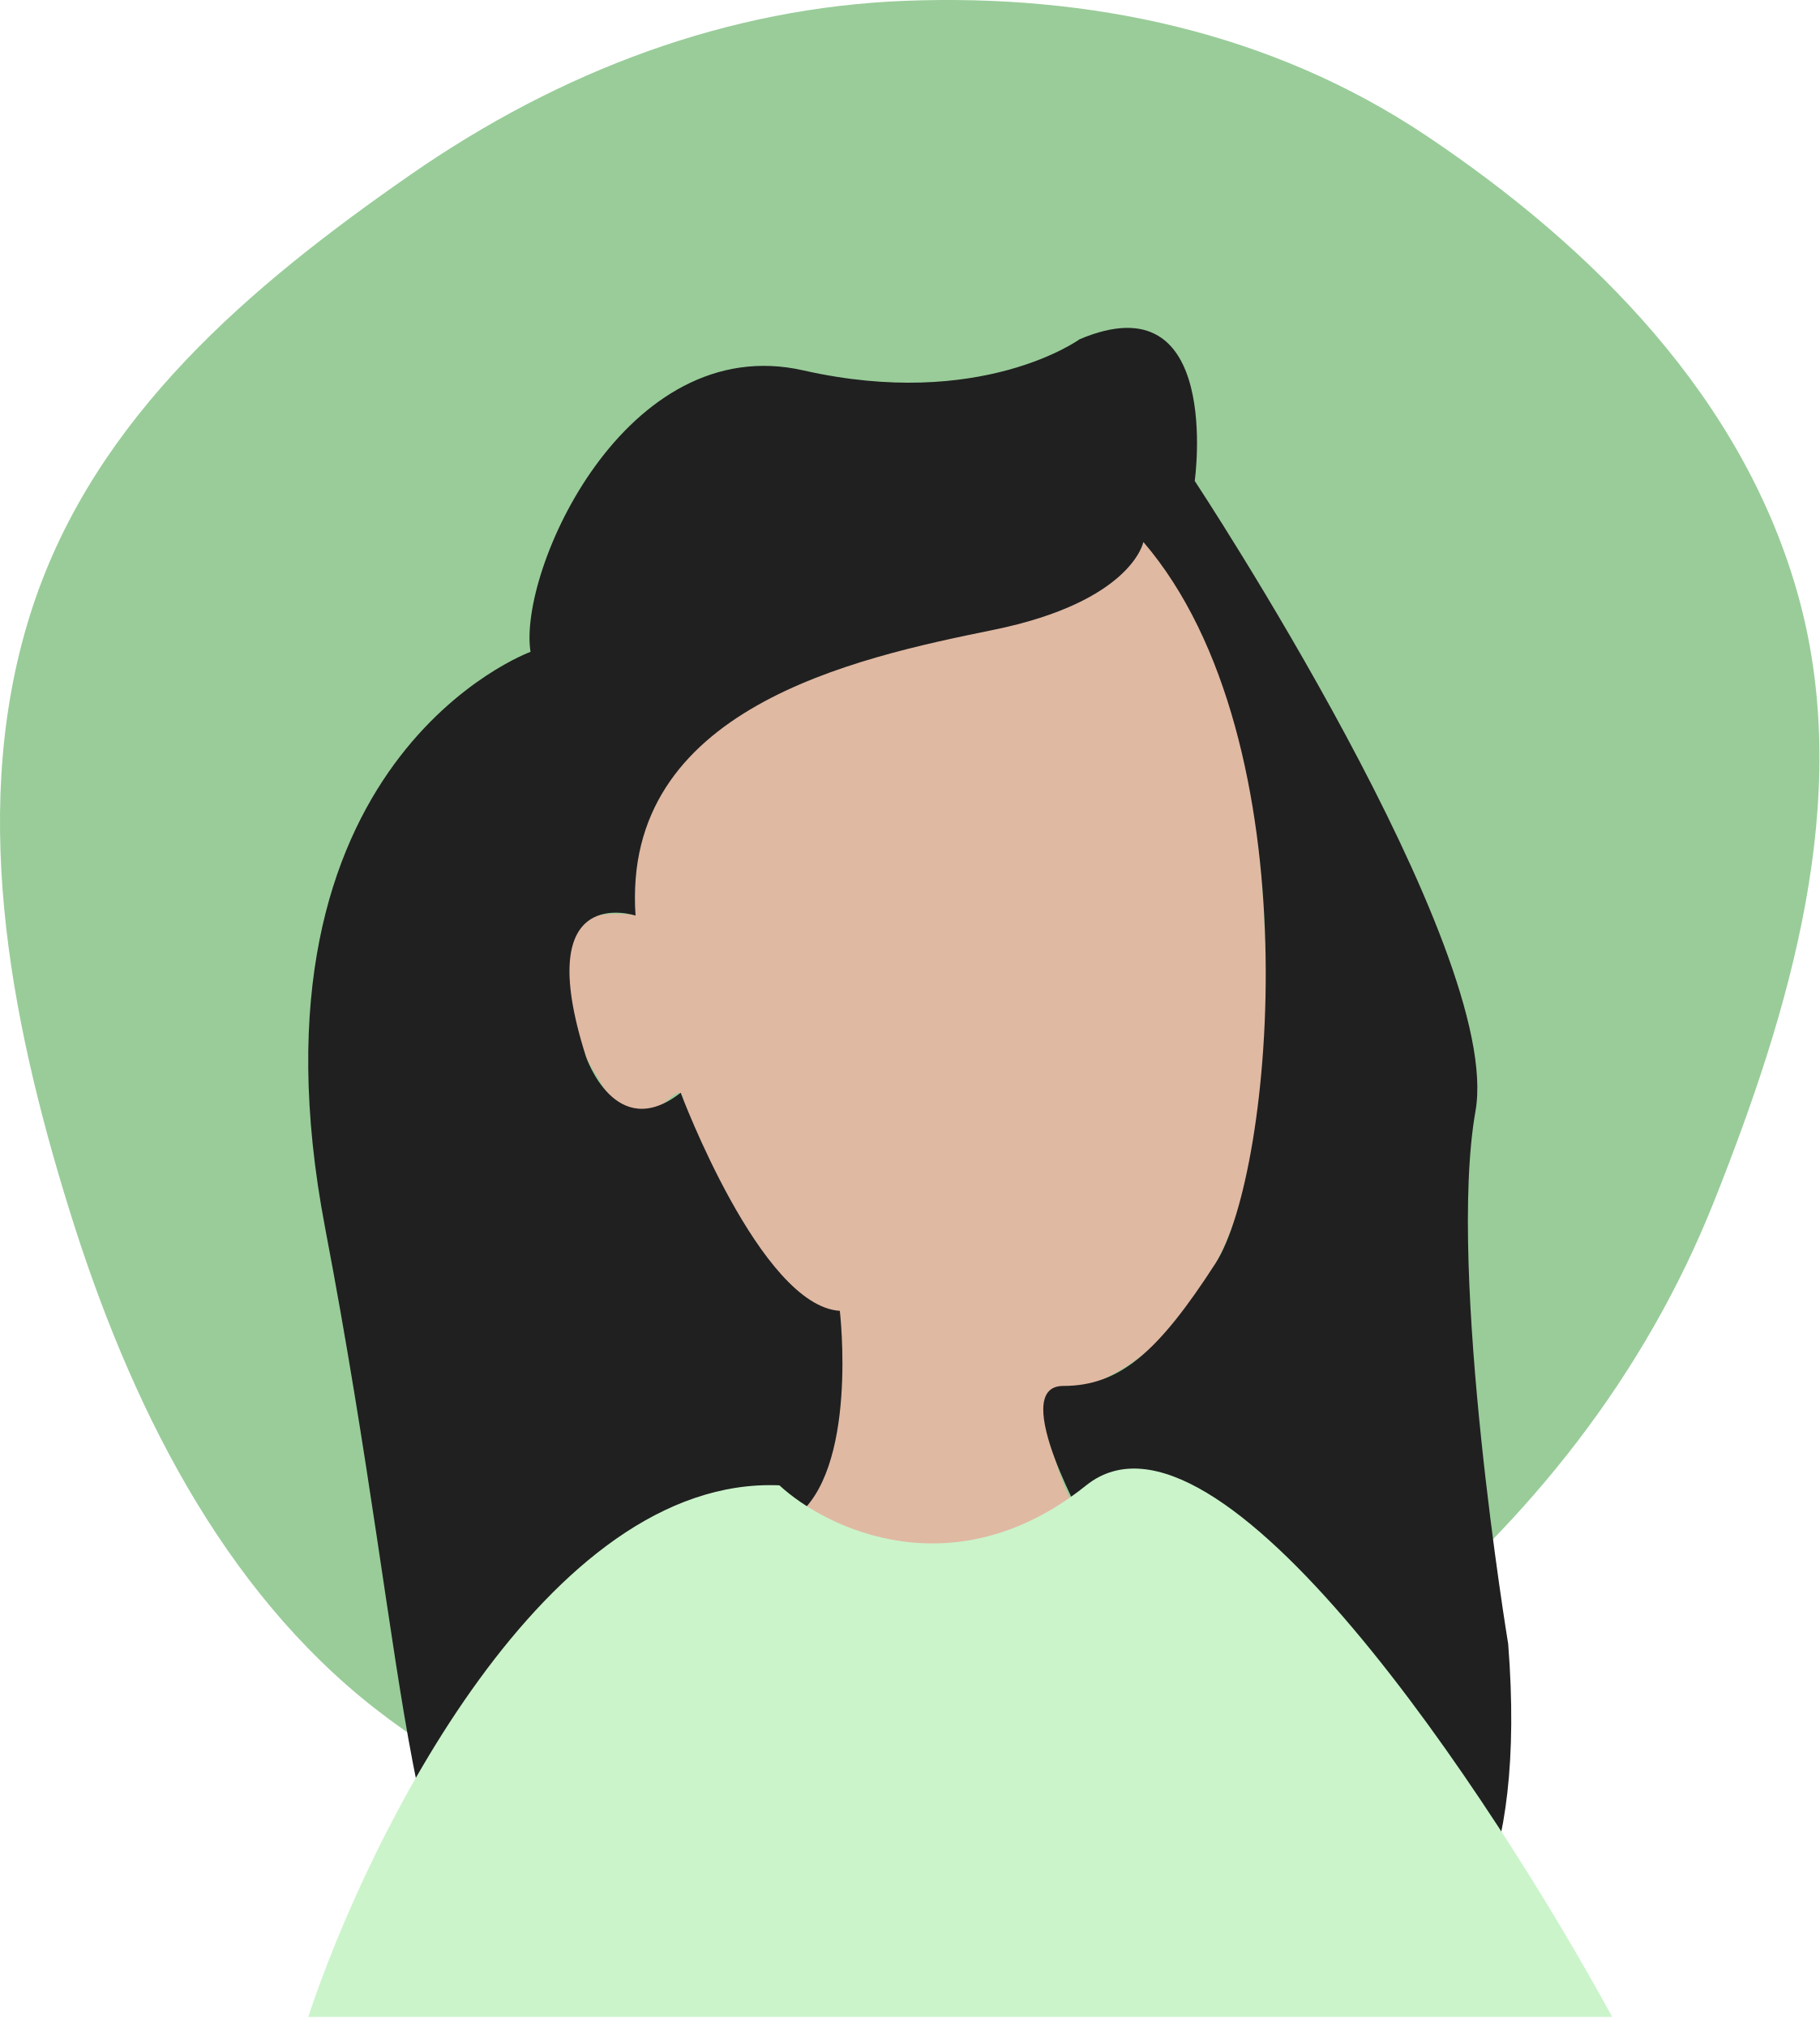
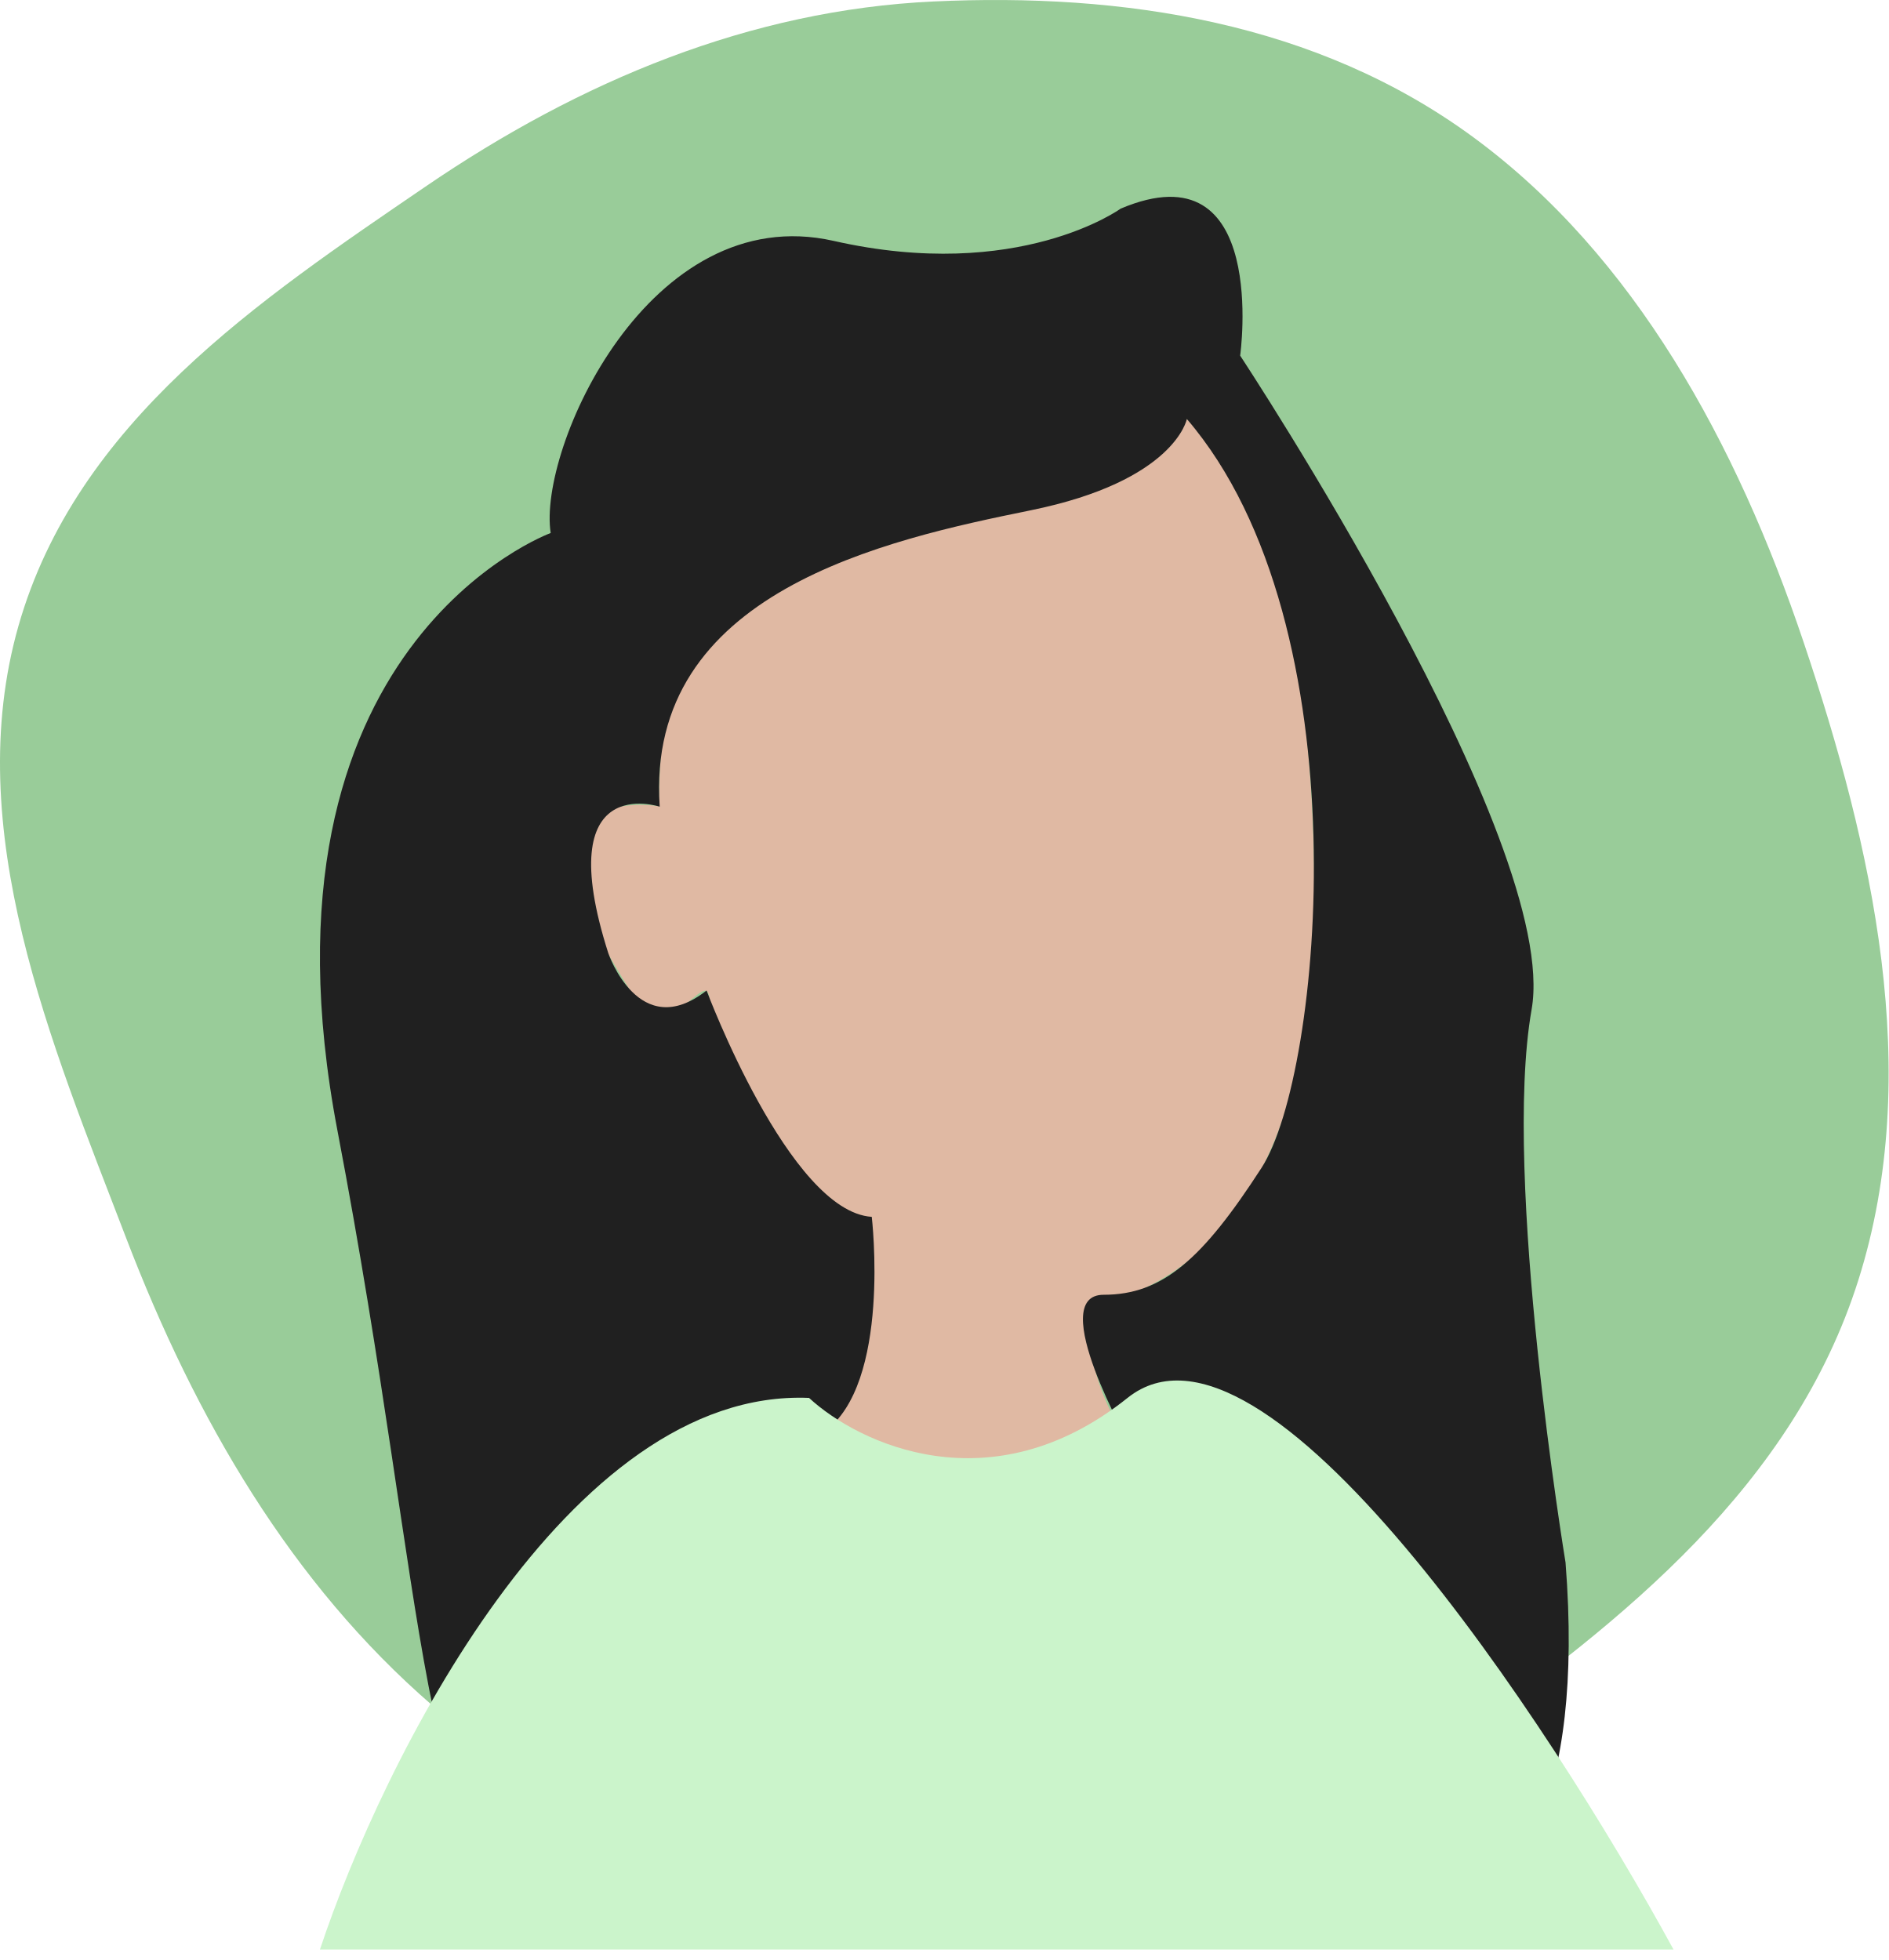
- <svg xmlns="http://www.w3.org/2000/svg" width="79" height="88" viewBox="0 0 79 88" fill="none">
-   <path fill-rule="evenodd" clip-rule="evenodd" d="M39.317 0.035C47.262 -0.269 55.182 1.369 61.948 5.903C69.104 10.698 75.76 17.278 78.127 26.041C80.464 34.696 77.725 43.851 74.434 52.132C71.394 59.782 66.371 66.013 60.247 71.03C54.022 76.131 47.098 80.351 39.317 80.907C31.184 81.489 22.9 79.344 16.283 74.174C9.647 68.99 5.634 60.962 3.018 52.549C0.375 44.053 -1.367 34.806 1.413 26.361C4.153 18.034 10.956 12.355 17.815 7.591C24.321 3.073 31.599 0.33 39.317 0.035Z" fill="#99CC99" />
-   <path d="M40.935 20.919C40.935 20.919 27.765 21.129 27.555 39.729C27.555 39.729 20.445 38.479 26.555 47.729C26.555 47.729 27.155 49.309 29.025 47.729C30.895 46.149 27.275 51.519 35.775 56.889C35.775 56.889 35.895 65.509 33.775 66.889C31.655 68.269 45.395 73.009 47.635 66.889C46.186 65.115 45.423 62.879 45.485 60.589C45.485 60.589 54.925 60.109 54.975 43.849C55.025 27.589 50.485 19.979 40.935 20.919Z" fill="#E0B9A3" />
-   <path d="M65.485 71.369C65.485 71.369 62.825 55.259 64.065 48.239C65.305 41.219 51.875 20.879 51.875 20.879C51.875 20.879 53.105 12.089 46.875 14.729C46.875 14.729 42.605 17.829 34.875 16.079C27.145 14.329 22.485 24.809 23.035 28.299C23.035 28.299 10.235 32.959 14.115 53.299C17.995 73.639 17.415 83.759 23.035 86.669C28.655 89.579 37.635 84.15 43.115 76C48.595 67.85 54.115 86.669 54.115 86.669C54.115 86.669 67.065 91.539 65.485 71.369ZM52.775 54.849C50.295 58.689 48.625 60.169 46.165 60.169C43.705 60.169 47.265 66.439 47.265 66.439C40.735 69.639 34.465 65.909 34.465 65.909C37.295 63.909 36.465 56.909 36.465 56.909C33.015 56.689 29.555 47.439 29.555 47.439C26.725 49.659 25.445 45.879 25.445 45.879C22.995 38.209 27.595 39.749 27.595 39.749C26.975 30.749 37.075 28.579 43.115 27.349C49.155 26.119 49.645 23.529 49.645 23.529C57.075 32.189 55.295 50.949 52.775 54.849Z" fill="#202020" />
-   <path d="M47.164 64.484C41.454 69.052 35.903 66.387 33.842 64.484C23.745 64.063 15.996 79.692 13.383 87.56H70.001C64.768 77.965 52.873 59.916 47.164 64.484Z" fill="#CBF4CB" />
+ <svg xmlns="http://www.w3.org/2000/svg" width="79" height="82" viewBox="0 0 79 82" fill="none">
+   <path fill-rule="evenodd" clip-rule="evenodd" d="M39.042 0.062C46.961 -0.309 55.072 0.914 61.648 5.756C68.371 10.705 72.641 18.541 75.441 26.859C78.334 35.457 80.472 44.896 77.734 53.554C75.019 62.139 67.895 67.815 60.927 72.755C54.291 77.46 46.946 81.246 39.042 80.987C31.279 80.733 24.182 76.62 18.089 71.352C12.194 66.256 8.186 59.38 5.279 51.801C2.128 43.584 -1.65 34.702 0.77 26.194C3.2 17.654 10.862 12.542 17.797 7.807C24.288 3.374 31.397 0.419 39.042 0.062Z" fill="#99CC99" />
+   <path d="M40.935 14.919C40.935 14.919 27.765 15.129 27.555 33.729C27.555 33.729 20.445 32.479 26.555 41.729C26.555 41.729 27.155 43.309 29.025 41.729C30.895 40.149 27.275 45.519 35.775 50.889C35.775 50.889 35.895 59.509 33.775 60.889C31.655 62.269 45.395 67.009 47.635 60.889C46.186 59.115 45.423 56.879 45.485 54.589C45.485 54.589 54.925 54.109 54.975 37.849C55.025 21.589 50.485 13.979 40.935 14.919Z" fill="#E0B9A3" />
+   <path d="M65.485 65.369C65.485 65.369 62.825 49.259 64.065 42.239C65.305 35.219 51.875 14.879 51.875 14.879C51.875 14.879 53.105 6.089 46.875 8.729C46.875 8.729 42.605 11.829 34.875 10.079C27.145 8.329 22.485 18.809 23.035 22.299C23.035 22.299 10.235 26.959 14.115 47.299C17.995 67.639 17.415 77.759 23.035 80.669C28.655 83.579 37.635 78.15 43.115 70C48.595 61.85 54.115 80.669 54.115 80.669C54.115 80.669 67.065 85.539 65.485 65.369ZM52.775 48.849C50.295 52.689 48.625 54.169 46.165 54.169C43.705 54.169 47.265 60.439 47.265 60.439C40.735 63.639 34.465 59.909 34.465 59.909C37.295 57.909 36.465 50.909 36.465 50.909C33.015 50.689 29.555 41.439 29.555 41.439C26.725 43.659 25.445 39.879 25.445 39.879C22.995 32.209 27.595 33.749 27.595 33.749C26.975 24.749 37.075 22.579 43.115 21.349C49.155 20.119 49.645 17.529 49.645 17.529C57.075 26.189 55.295 44.949 52.775 48.849Z" fill="#202020" />
+   <path d="M47.164 58.484C41.454 63.051 35.903 60.387 33.842 58.484C23.745 58.063 15.996 73.692 13.383 81.56H70.001C64.768 71.965 52.873 53.916 47.164 58.484Z" fill="#CBF4CB" />
</svg>
